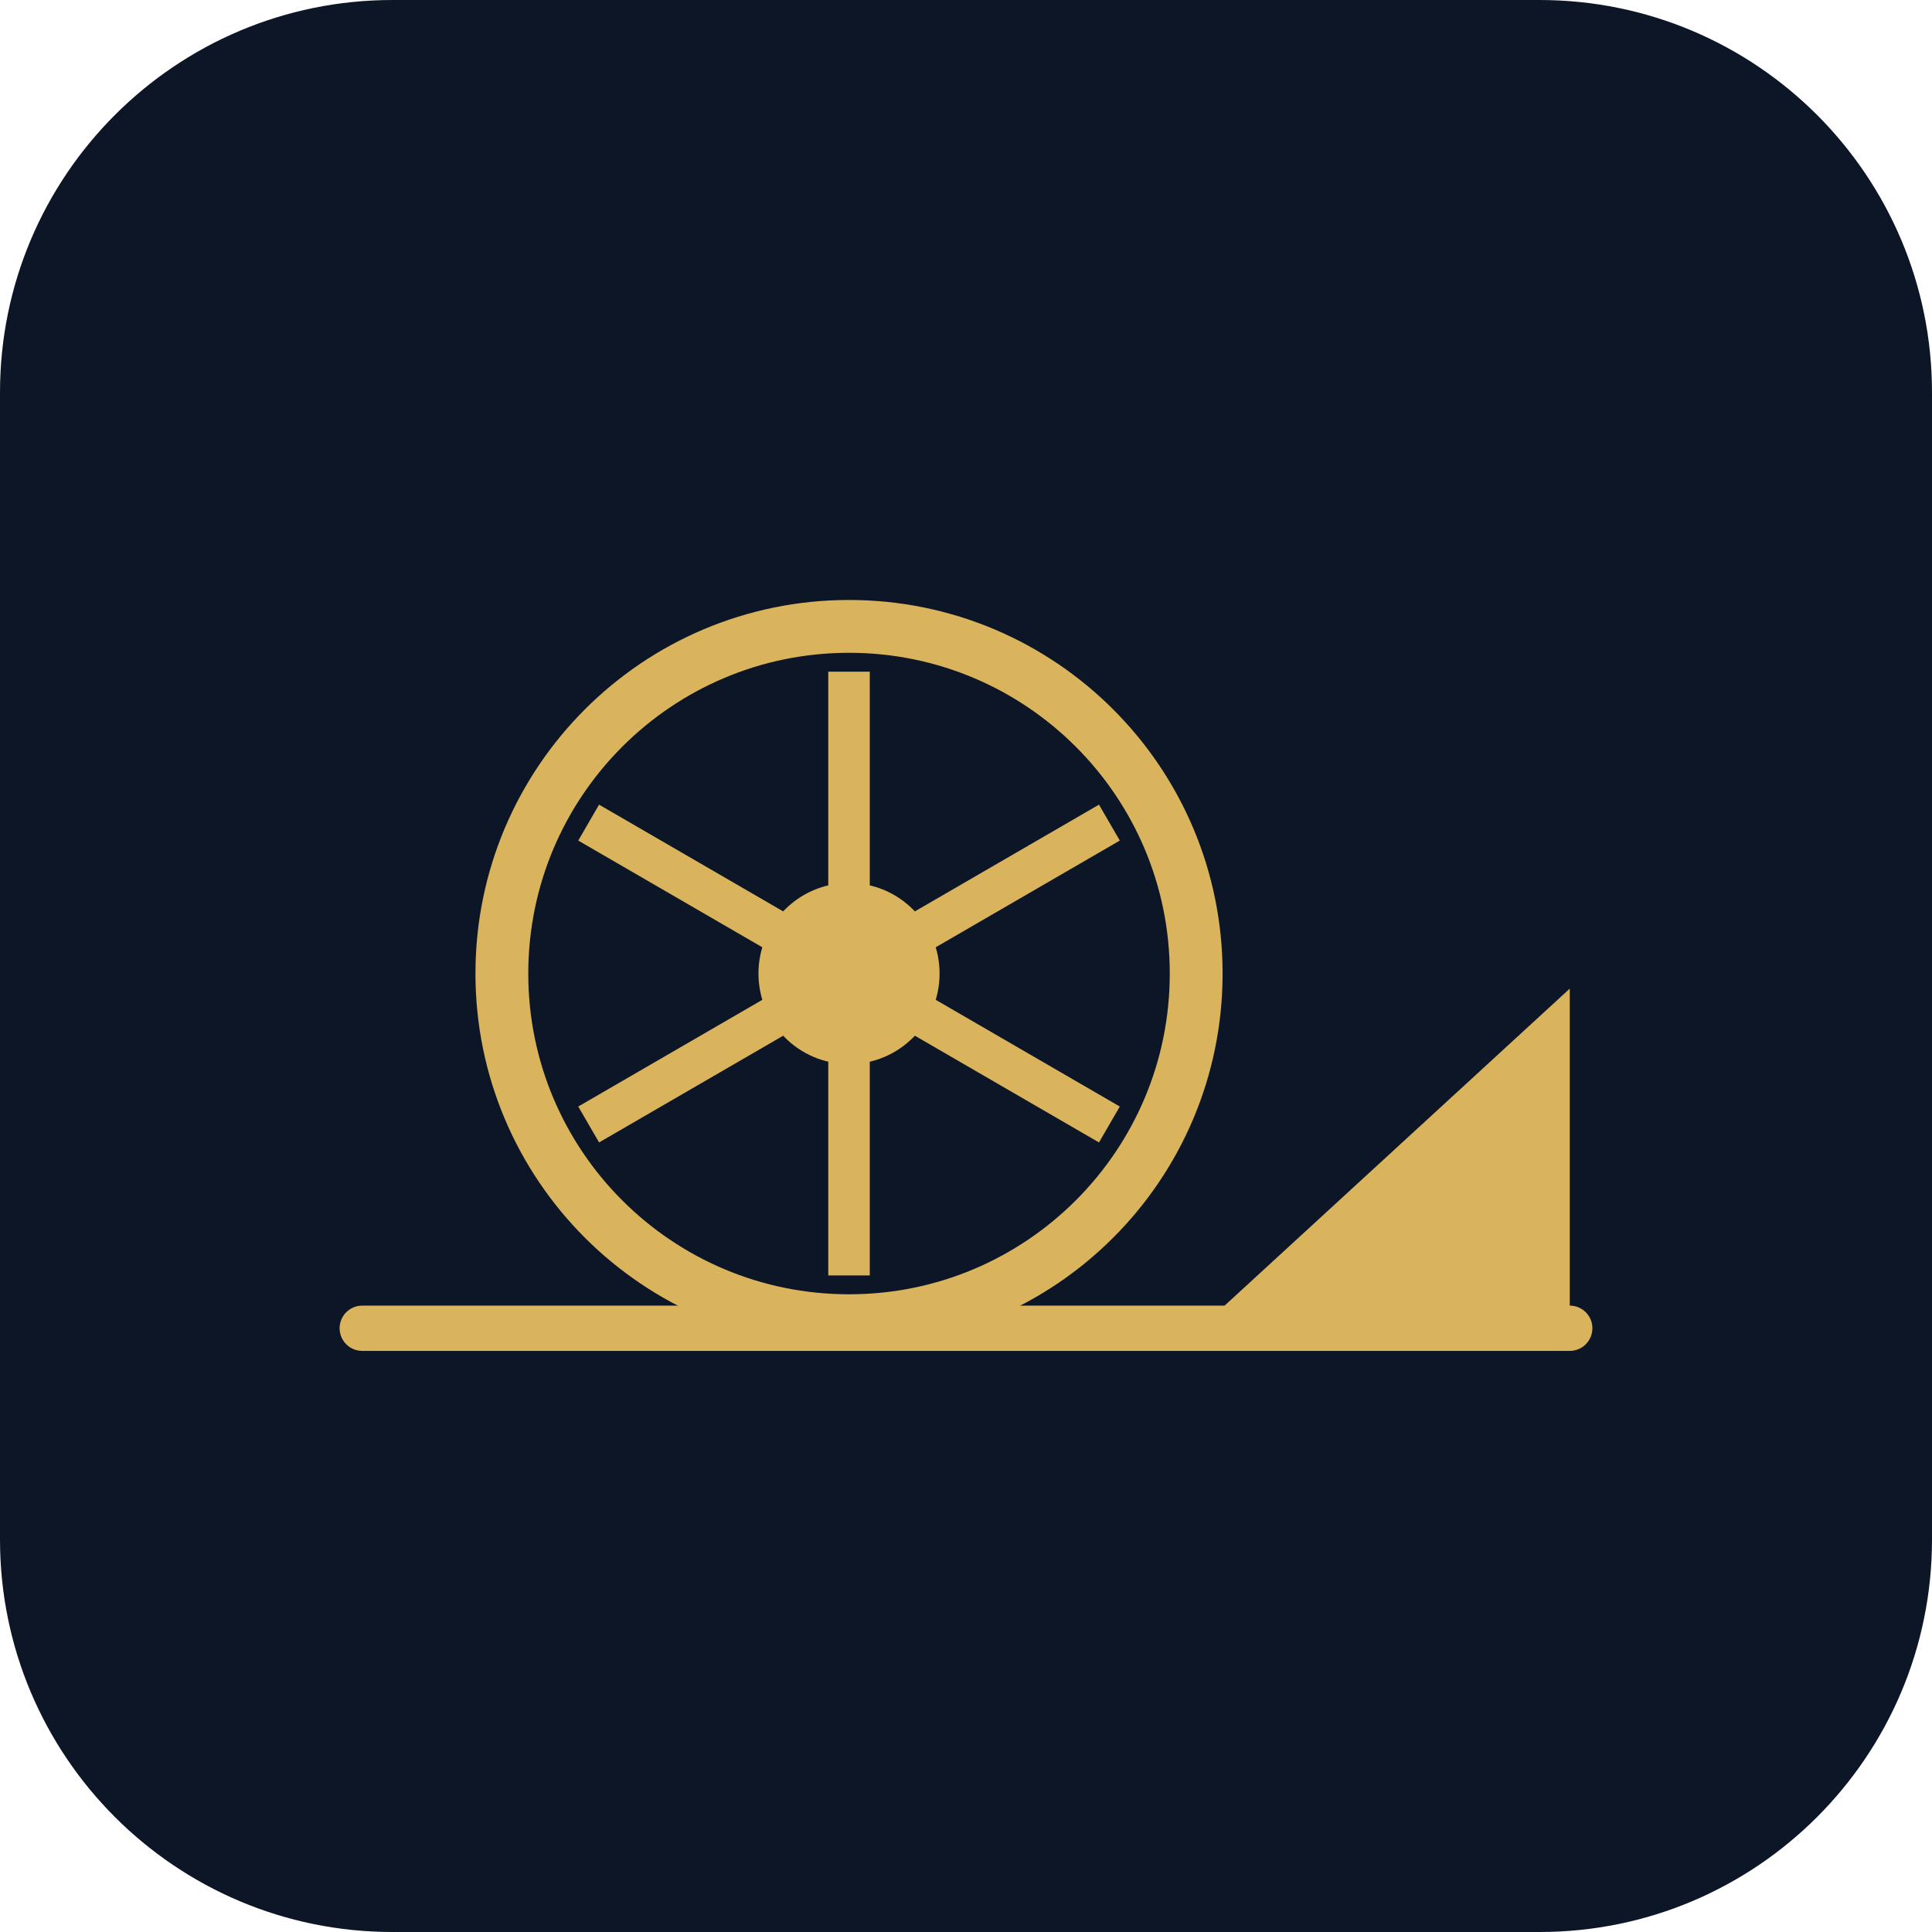
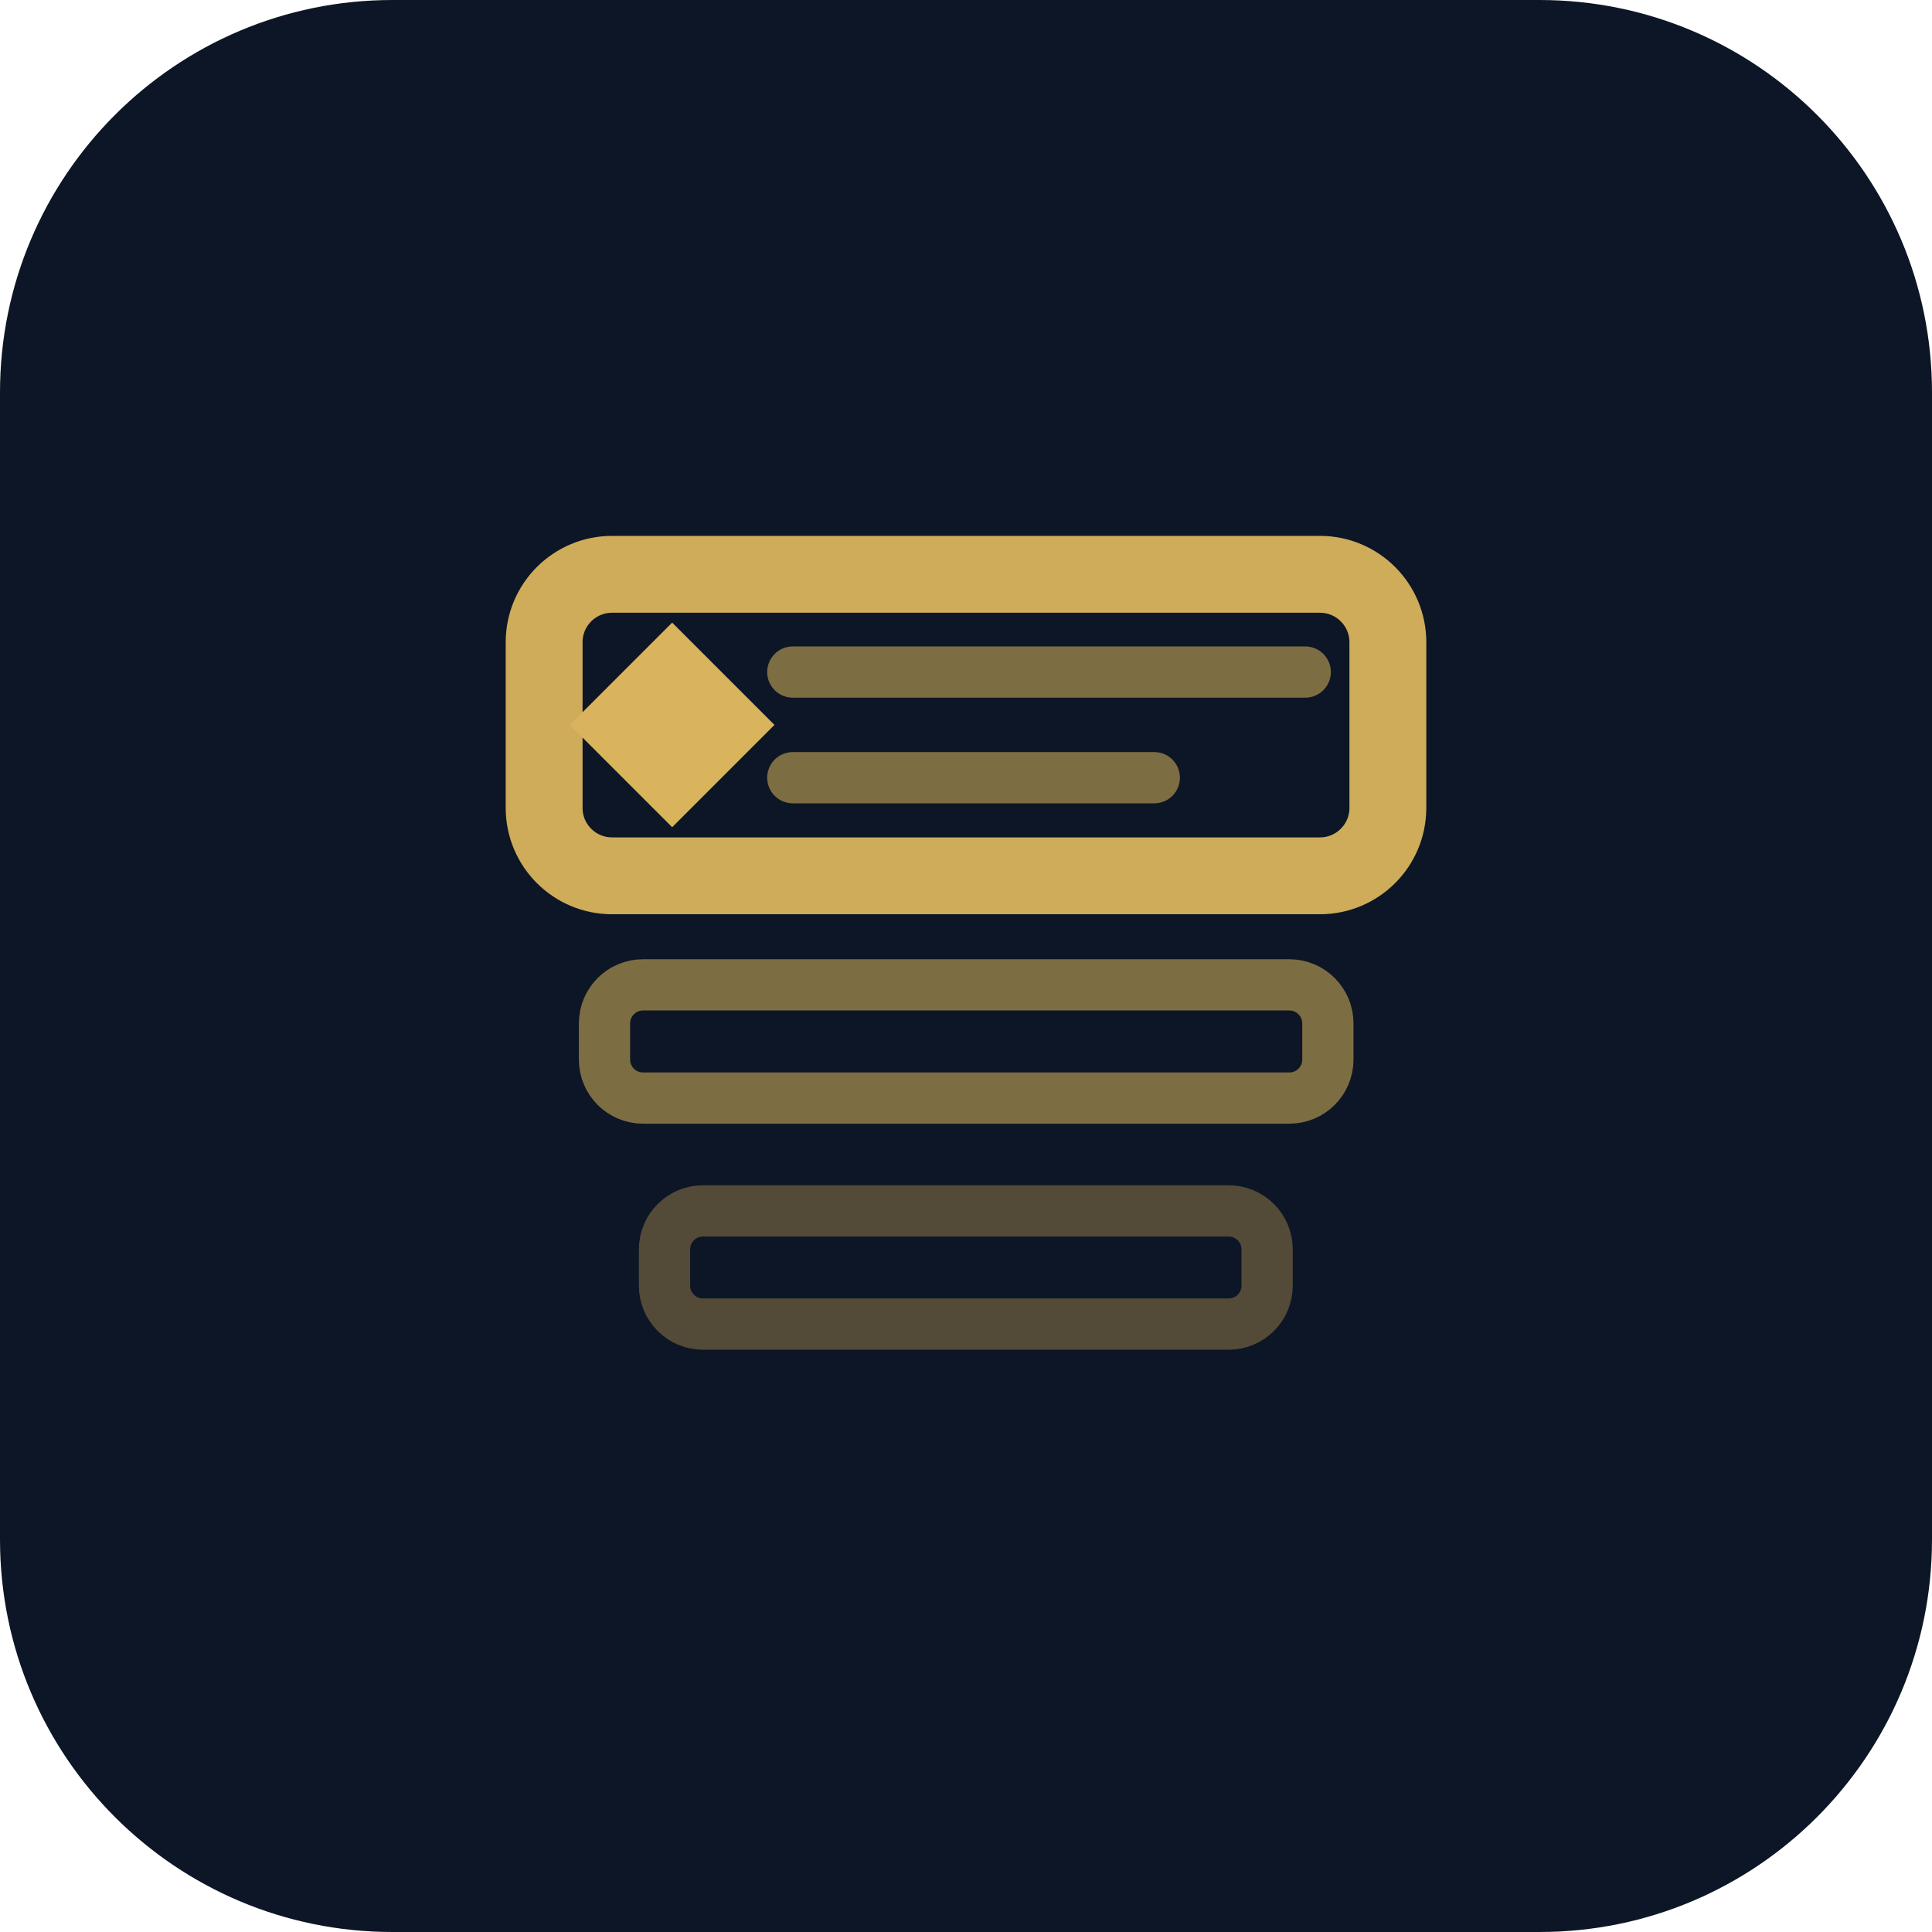
- <svg xmlns="http://www.w3.org/2000/svg" viewBox="0 0 512 512" role="img" aria-label="Chock logo: a wheel held by a chock wedge">
+ <svg xmlns="http://www.w3.org/2000/svg" viewBox="0 0 512 512" role="img" aria-label="chock-catalog logo: a stack of policy cards, the top one carrying the node that marks an enforcing policy.">
  <rect width="512" height="512" rx="104" fill="#0D1626" />
-   <g stroke="#D9B45C" fill="none" stroke-width="14">
-     <circle cx="225" cy="258" r="92" />
-     <g stroke-width="11">
-       <line x1="225" y1="258" x2="225" y2="178" />
-       <line x1="225" y1="258" x2="294" y2="218" />
-       <line x1="225" y1="258" x2="294" y2="298" />
-       <line x1="225" y1="258" x2="225" y2="338" />
-       <line x1="225" y1="258" x2="156" y2="298" />
-       <line x1="225" y1="258" x2="156" y2="218" />
-     </g>
-   </g>
-   <circle cx="225" cy="258" r="24" fill="#D9B45C" />
-   <path d="M 318 352 L 416 352 L 416 262 Z" fill="#D9B45C" />
-   <line x1="96" y1="352" x2="416" y2="352" stroke="#D9B45C" stroke-width="12" stroke-linecap="round" />
+   <rect x="176.1" y="320.9" width="159.7" height="30.0" rx="10.2" fill="none" stroke="#D9B45C" stroke-width="13.58" stroke-opacity="0.34" />
+   <rect x="160.2" y="261.0" width="191.7" height="30.0" rx="10.2" fill="none" stroke="#D9B45C" stroke-width="13.58" stroke-opacity="0.55" />
+   <rect x="144.2" y="152.2" width="223.6" height="79.9" rx="18.0" fill="none" stroke="#D9B45C" stroke-width="20.37" stroke-opacity="0.95" />
+   <rect x="158.96" y="172.93" width="38.34" height="38.34" transform="rotate(45 178.12 192.10)" fill="#D9B45C" />
+   <line x1="210.1" y1="178.1" x2="345.9" y2="178.1" stroke="#D9B45C" stroke-width="13.58" stroke-opacity="0.55" stroke-linecap="round" />
+   <line x1="210.1" y1="206.1" x2="305.9" y2="206.1" stroke="#D9B45C" stroke-width="13.58" stroke-opacity="0.55" stroke-linecap="round" />
</svg>
